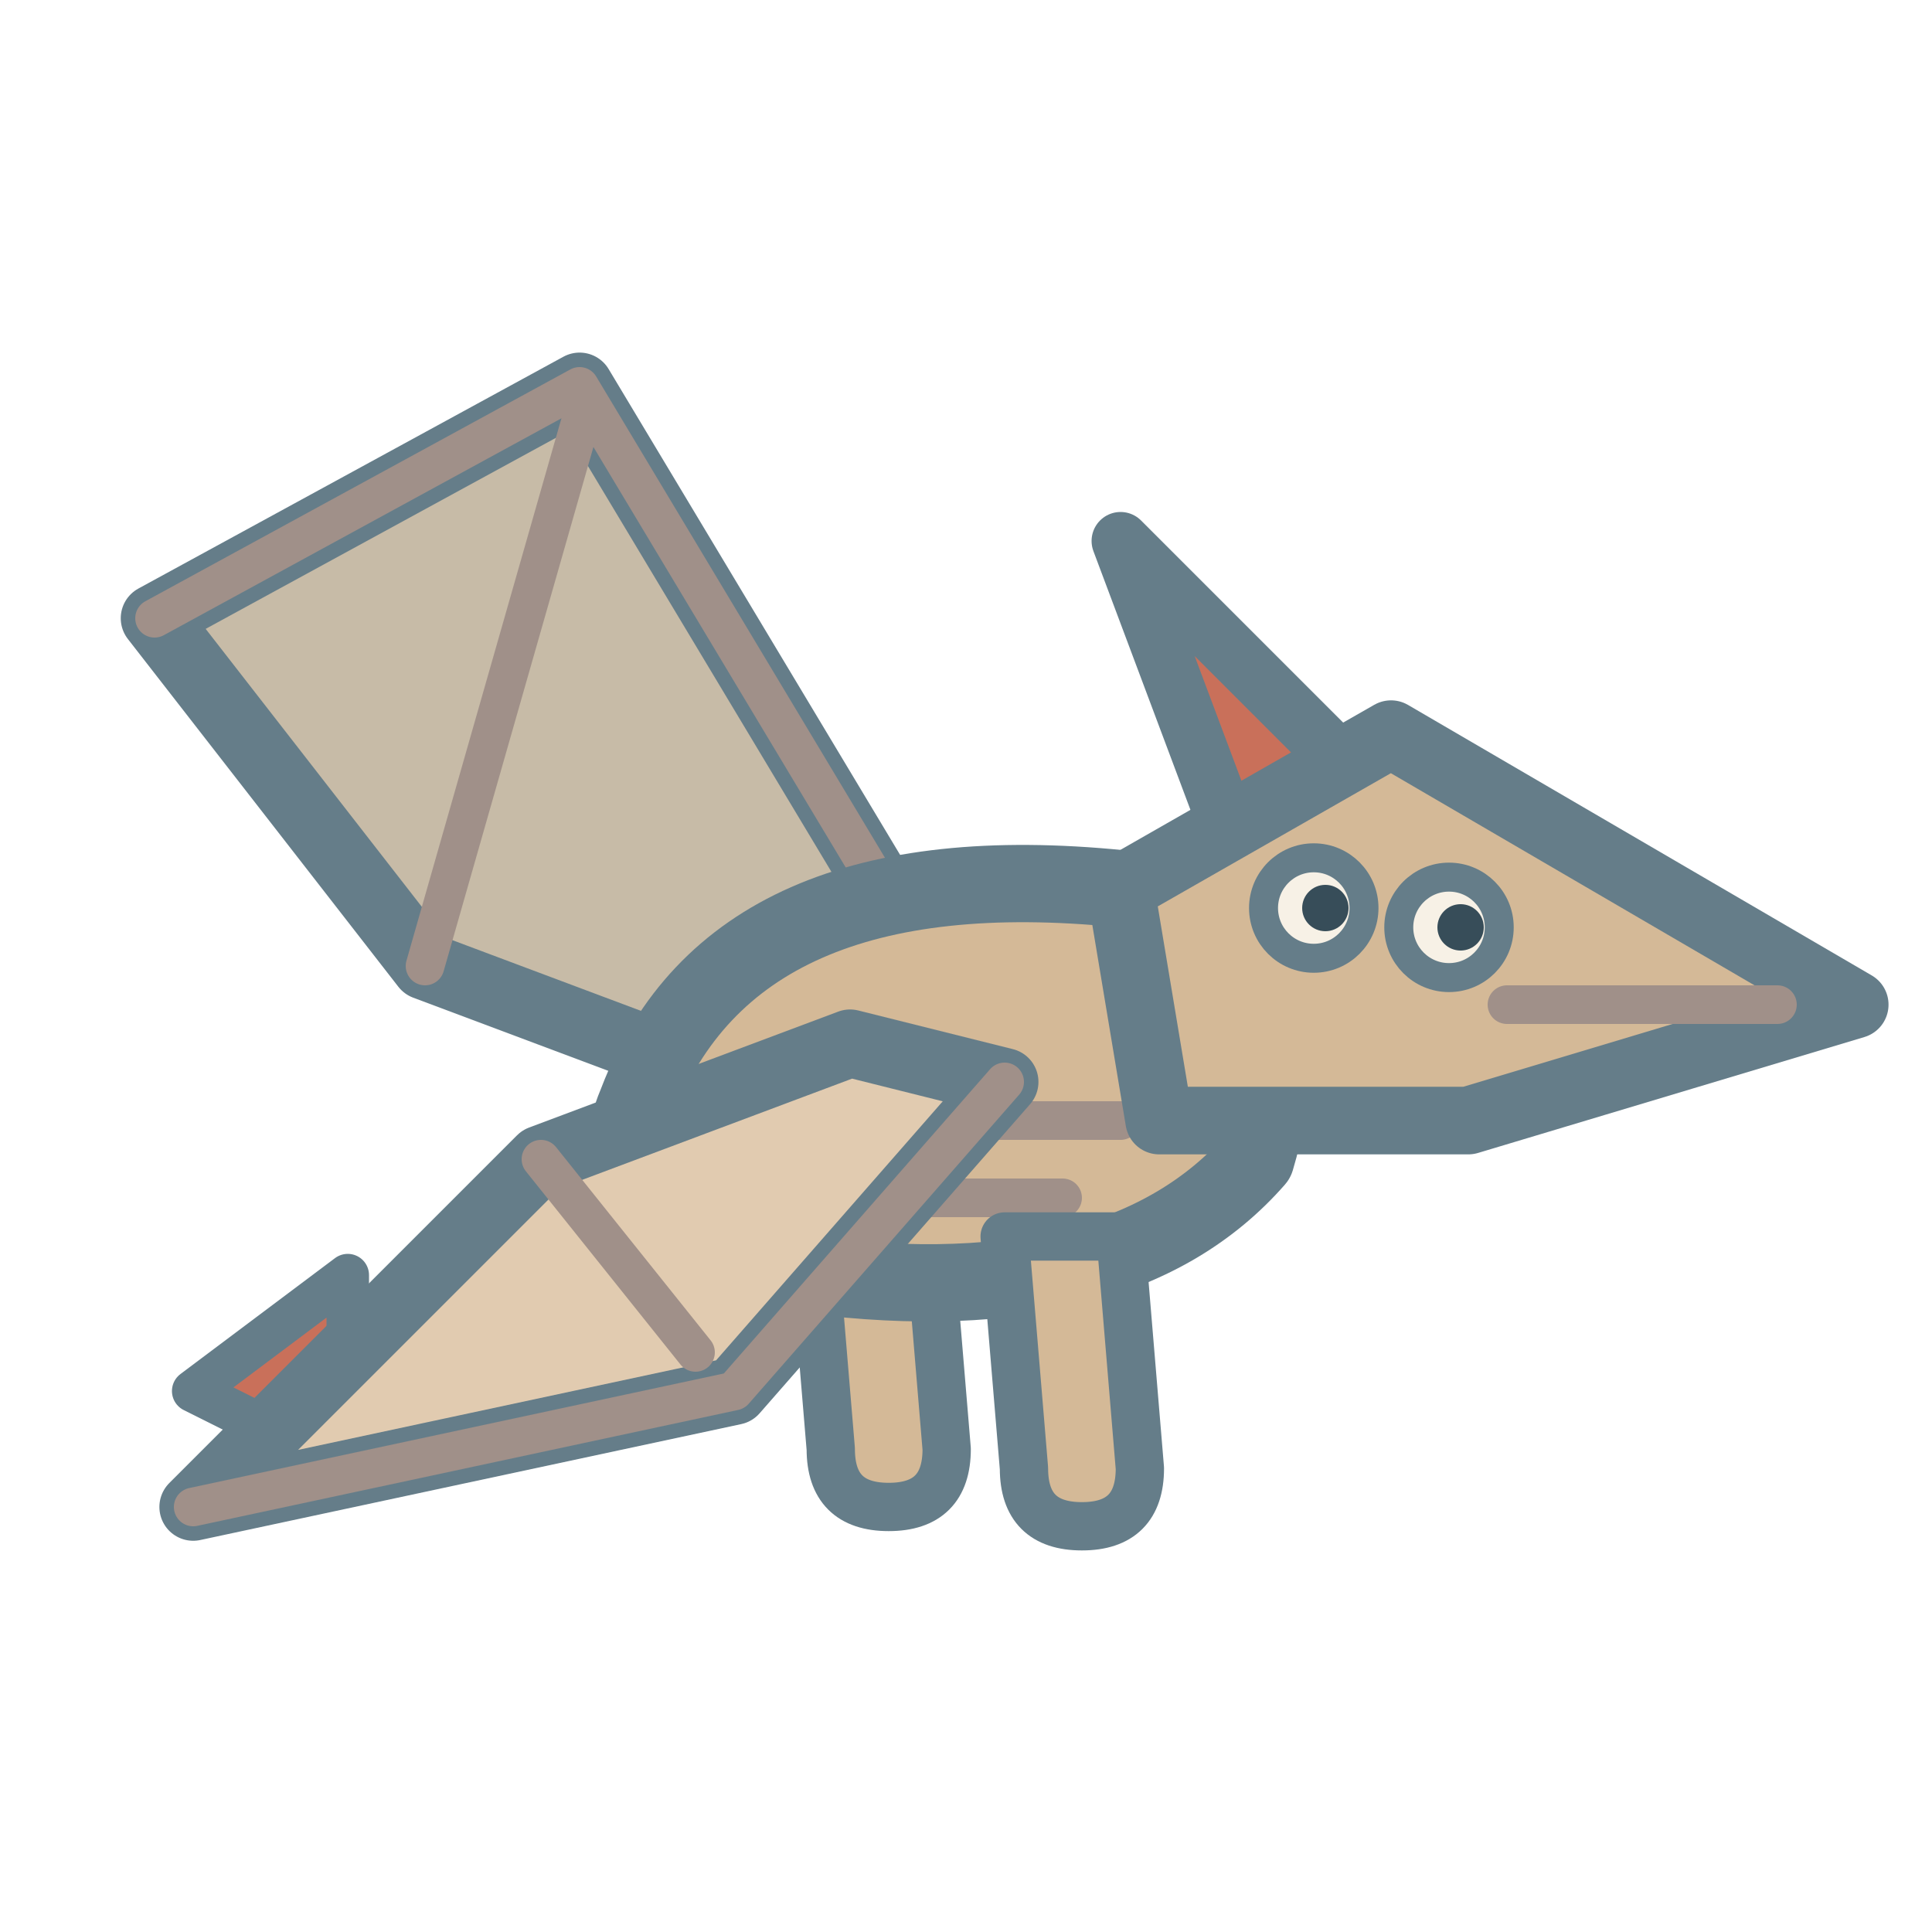
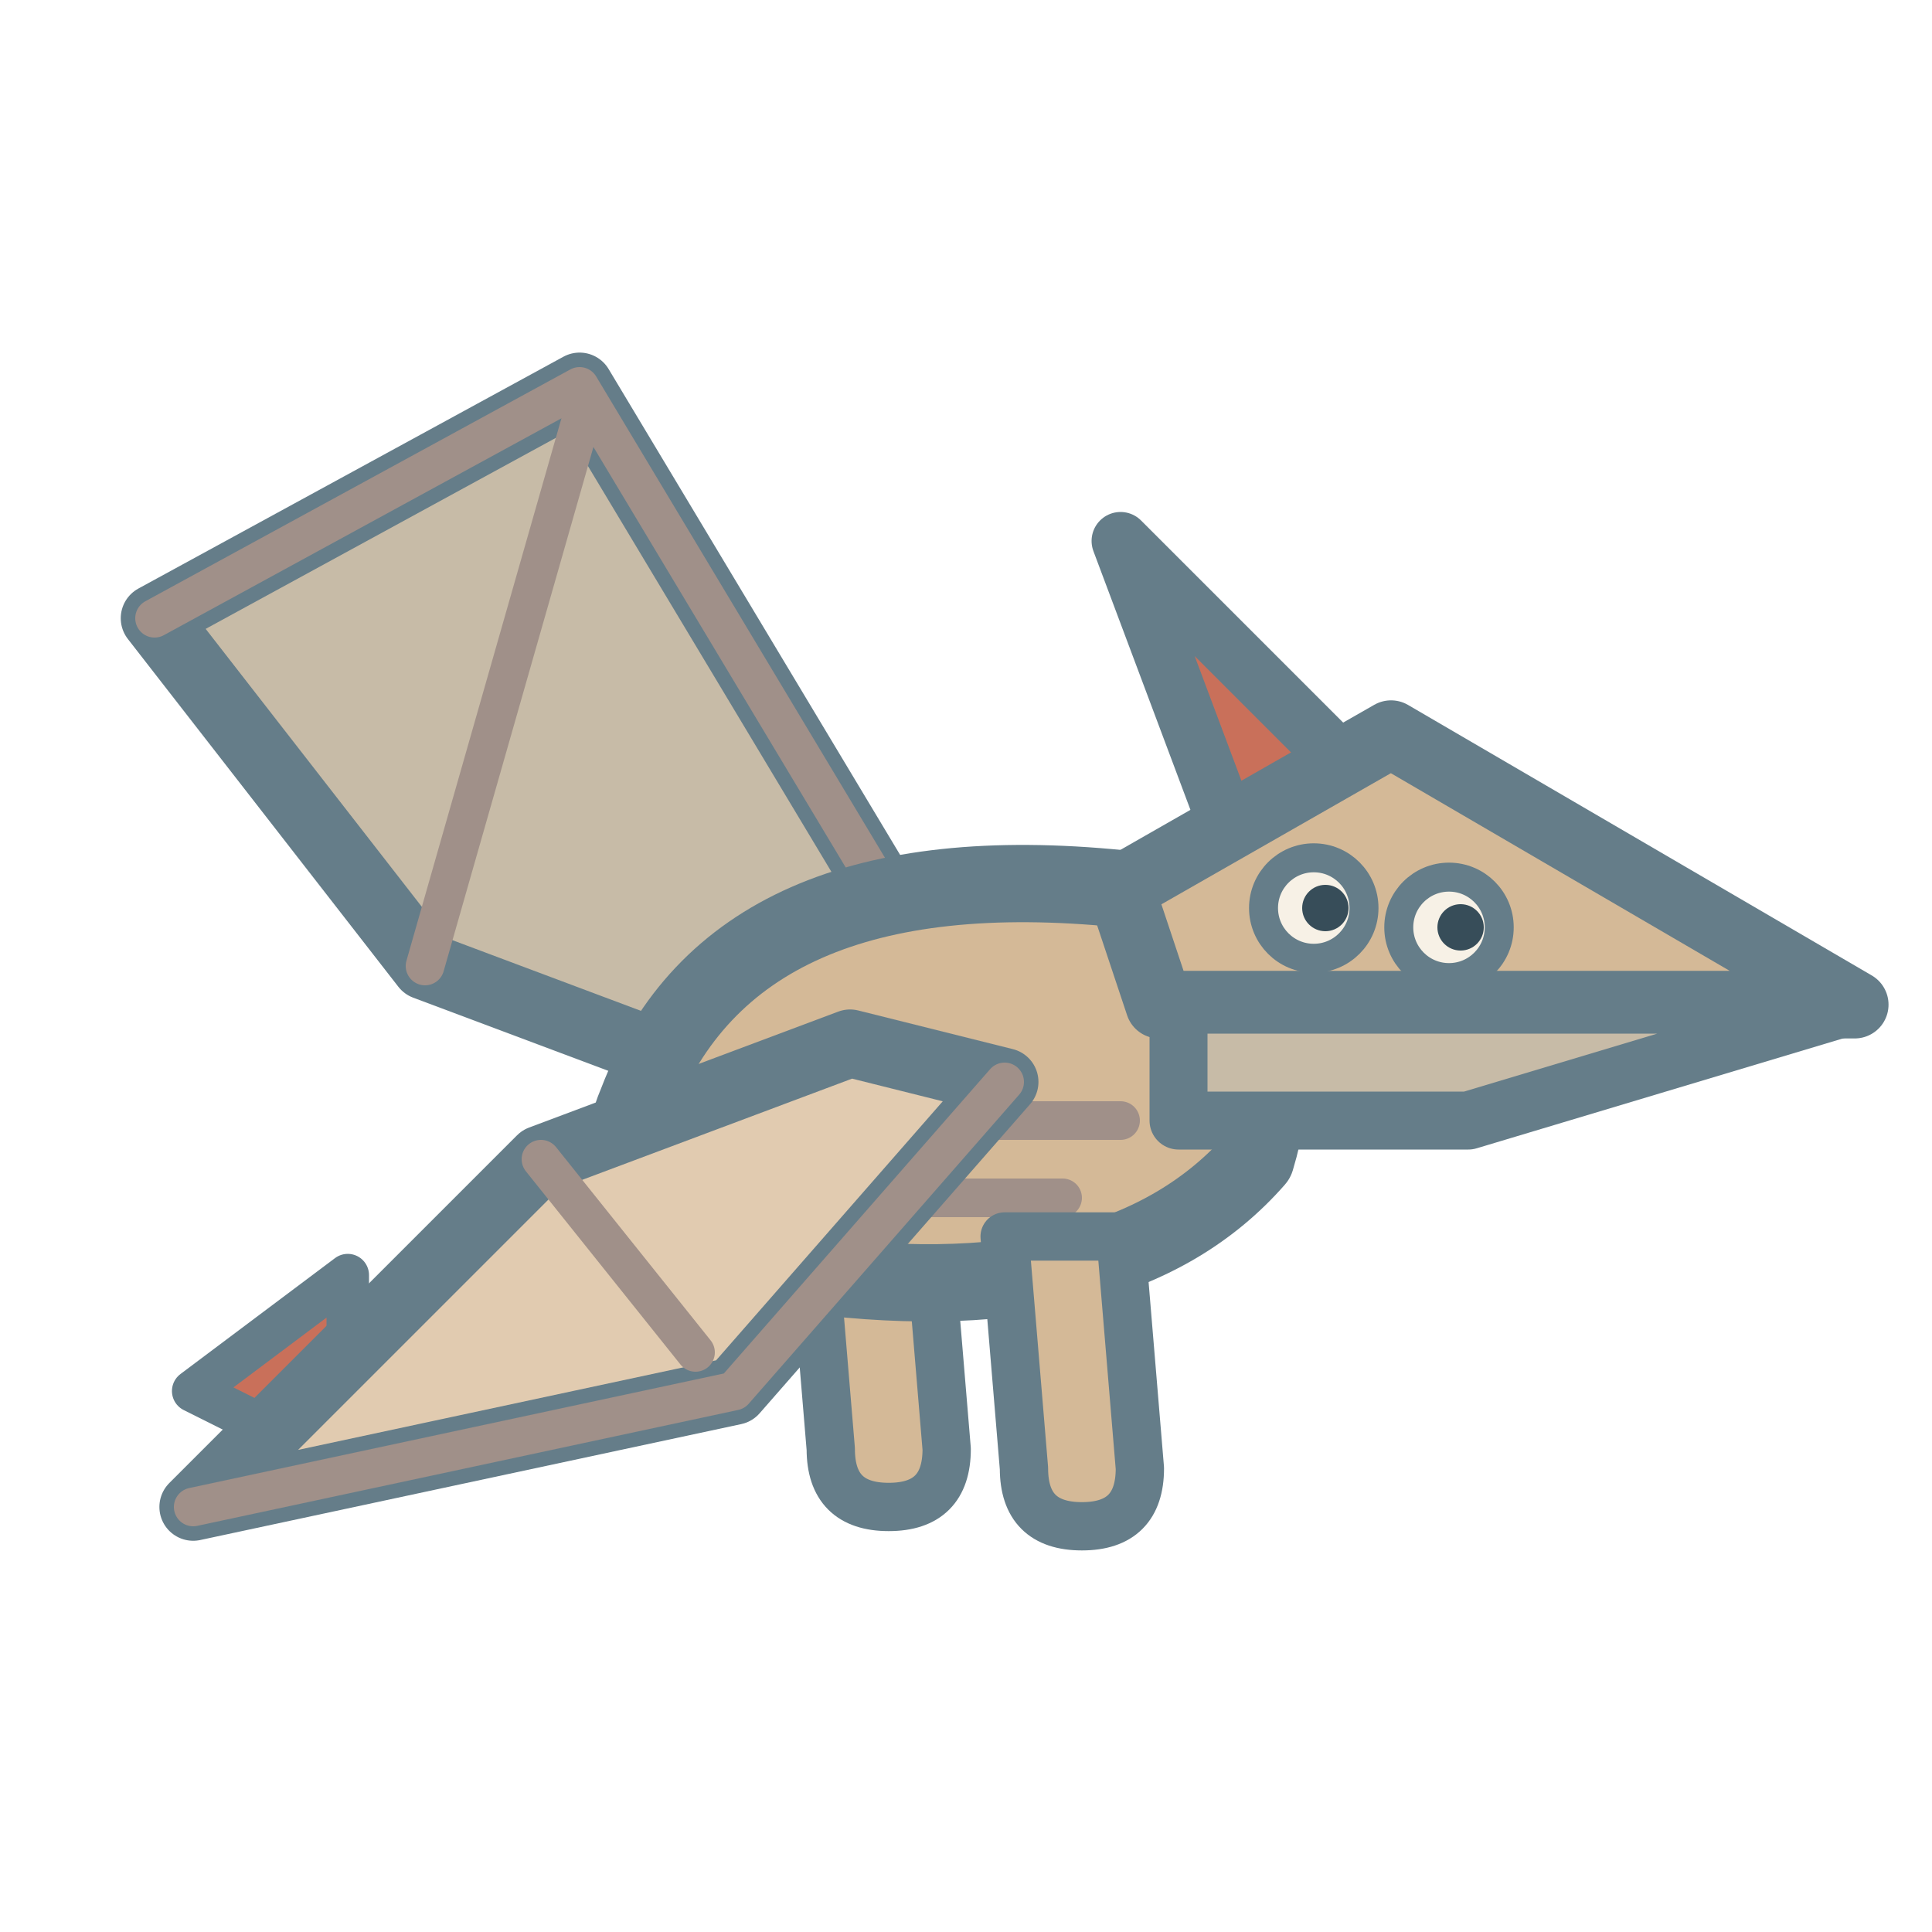
<svg xmlns="http://www.w3.org/2000/svg" viewBox="0 0 100 100">
  <g stroke-linejoin="round" stroke-linecap="round" stroke="#657D89">
    <g data-part="wing-l" data-pivot="48 50">
      <path d="M48 50L30 20L8 32L22 50L38 56Z" fill="#C7BBA7" stroke-width="3.5" />
      <path d="M48 50L30 20M30 20L8 32M30 22L22 50" fill="none" stroke="#A09089" stroke-width="2" />
    </g>
    <g data-part="leg-l" data-pivot="45 64">
      <path d="M42 63h6l1 12q0 3-3 3t-3-3Z" fill="#D4B997" stroke-width="2.5" />
    </g>
    <g data-part="tail" data-pivot="36 60">
      <path d="M37 58L16 70L18 74L39 64Z" fill="#D4B997" stroke-width="3" />
      <path d="M18 66 10 72 18 76Z" fill="#C9705A" stroke-width="2.2" />
    </g>
    <g data-part="body" data-pivot="49 56">
      <path d="M33 57Q38 44 58 46Q68 50 65 60Q58 68 42 66Q30 64 33 57Z" fill="#D4B997" stroke-width="4" />
      <path d="M40 58h18M41 62h14" fill="none" stroke="#A09089" stroke-width="2" />
    </g>
    <g data-part="head" data-pivot="64 56">
      <path d="M64 44L58 28L72 42Z" fill="#C9705A" stroke-width="3" />
-       <path d="M58 46L72 38L96 52L76 58L60 58Z" fill="#D4B997" stroke-width="3.5" />
-       <path d="M78 52h14" fill="none" stroke="#A09089" stroke-width="2" />
+       <path d="M58 46L72 38L96 52L76 52L60 52Z" fill="#D4B997" stroke-width="3.5" />
    </g>
    <g data-part="eye-l" data-pivot="68 47">
      <circle cx="68" cy="47" r="2.6" fill="#F7F1E6" stroke-width="1.5" />
      <circle cx="68.6" cy="47" r="1.2" fill="#374D59" stroke="none" />
    </g>
    <g data-part="eye-r" data-pivot="75 48">
      <circle cx="75" cy="48" r="2.6" fill="#F7F1E6" stroke-width="1.5" />
      <circle cx="75.6" cy="48" r="1.2" fill="#374D59" stroke="none" />
+     </g>
+     <g data-part="jaw" data-pivot="64 52">
+       <path d="M61 52L96 52L76 58L61 58Z" fill="#C7BBA7" stroke-width="3" />
    </g>
    <g data-part="leg-r" data-pivot="55 65">
      <path d="M52 64h6l1 12q0 3-3 3t-3-3Z" fill="#D4B997" stroke-width="2.5" />
    </g>
    <g data-part="wing-r" data-pivot="52 56">
      <path d="M52 56L38 72L10 78L28 60L44 54Z" fill="#E1CBB0" stroke-width="3.5" />
      <path d="M52 56L38 72M38 72L10 78M36 70L28 60" fill="none" stroke="#A09089" stroke-width="2" />
    </g>
  </g>
</svg>
